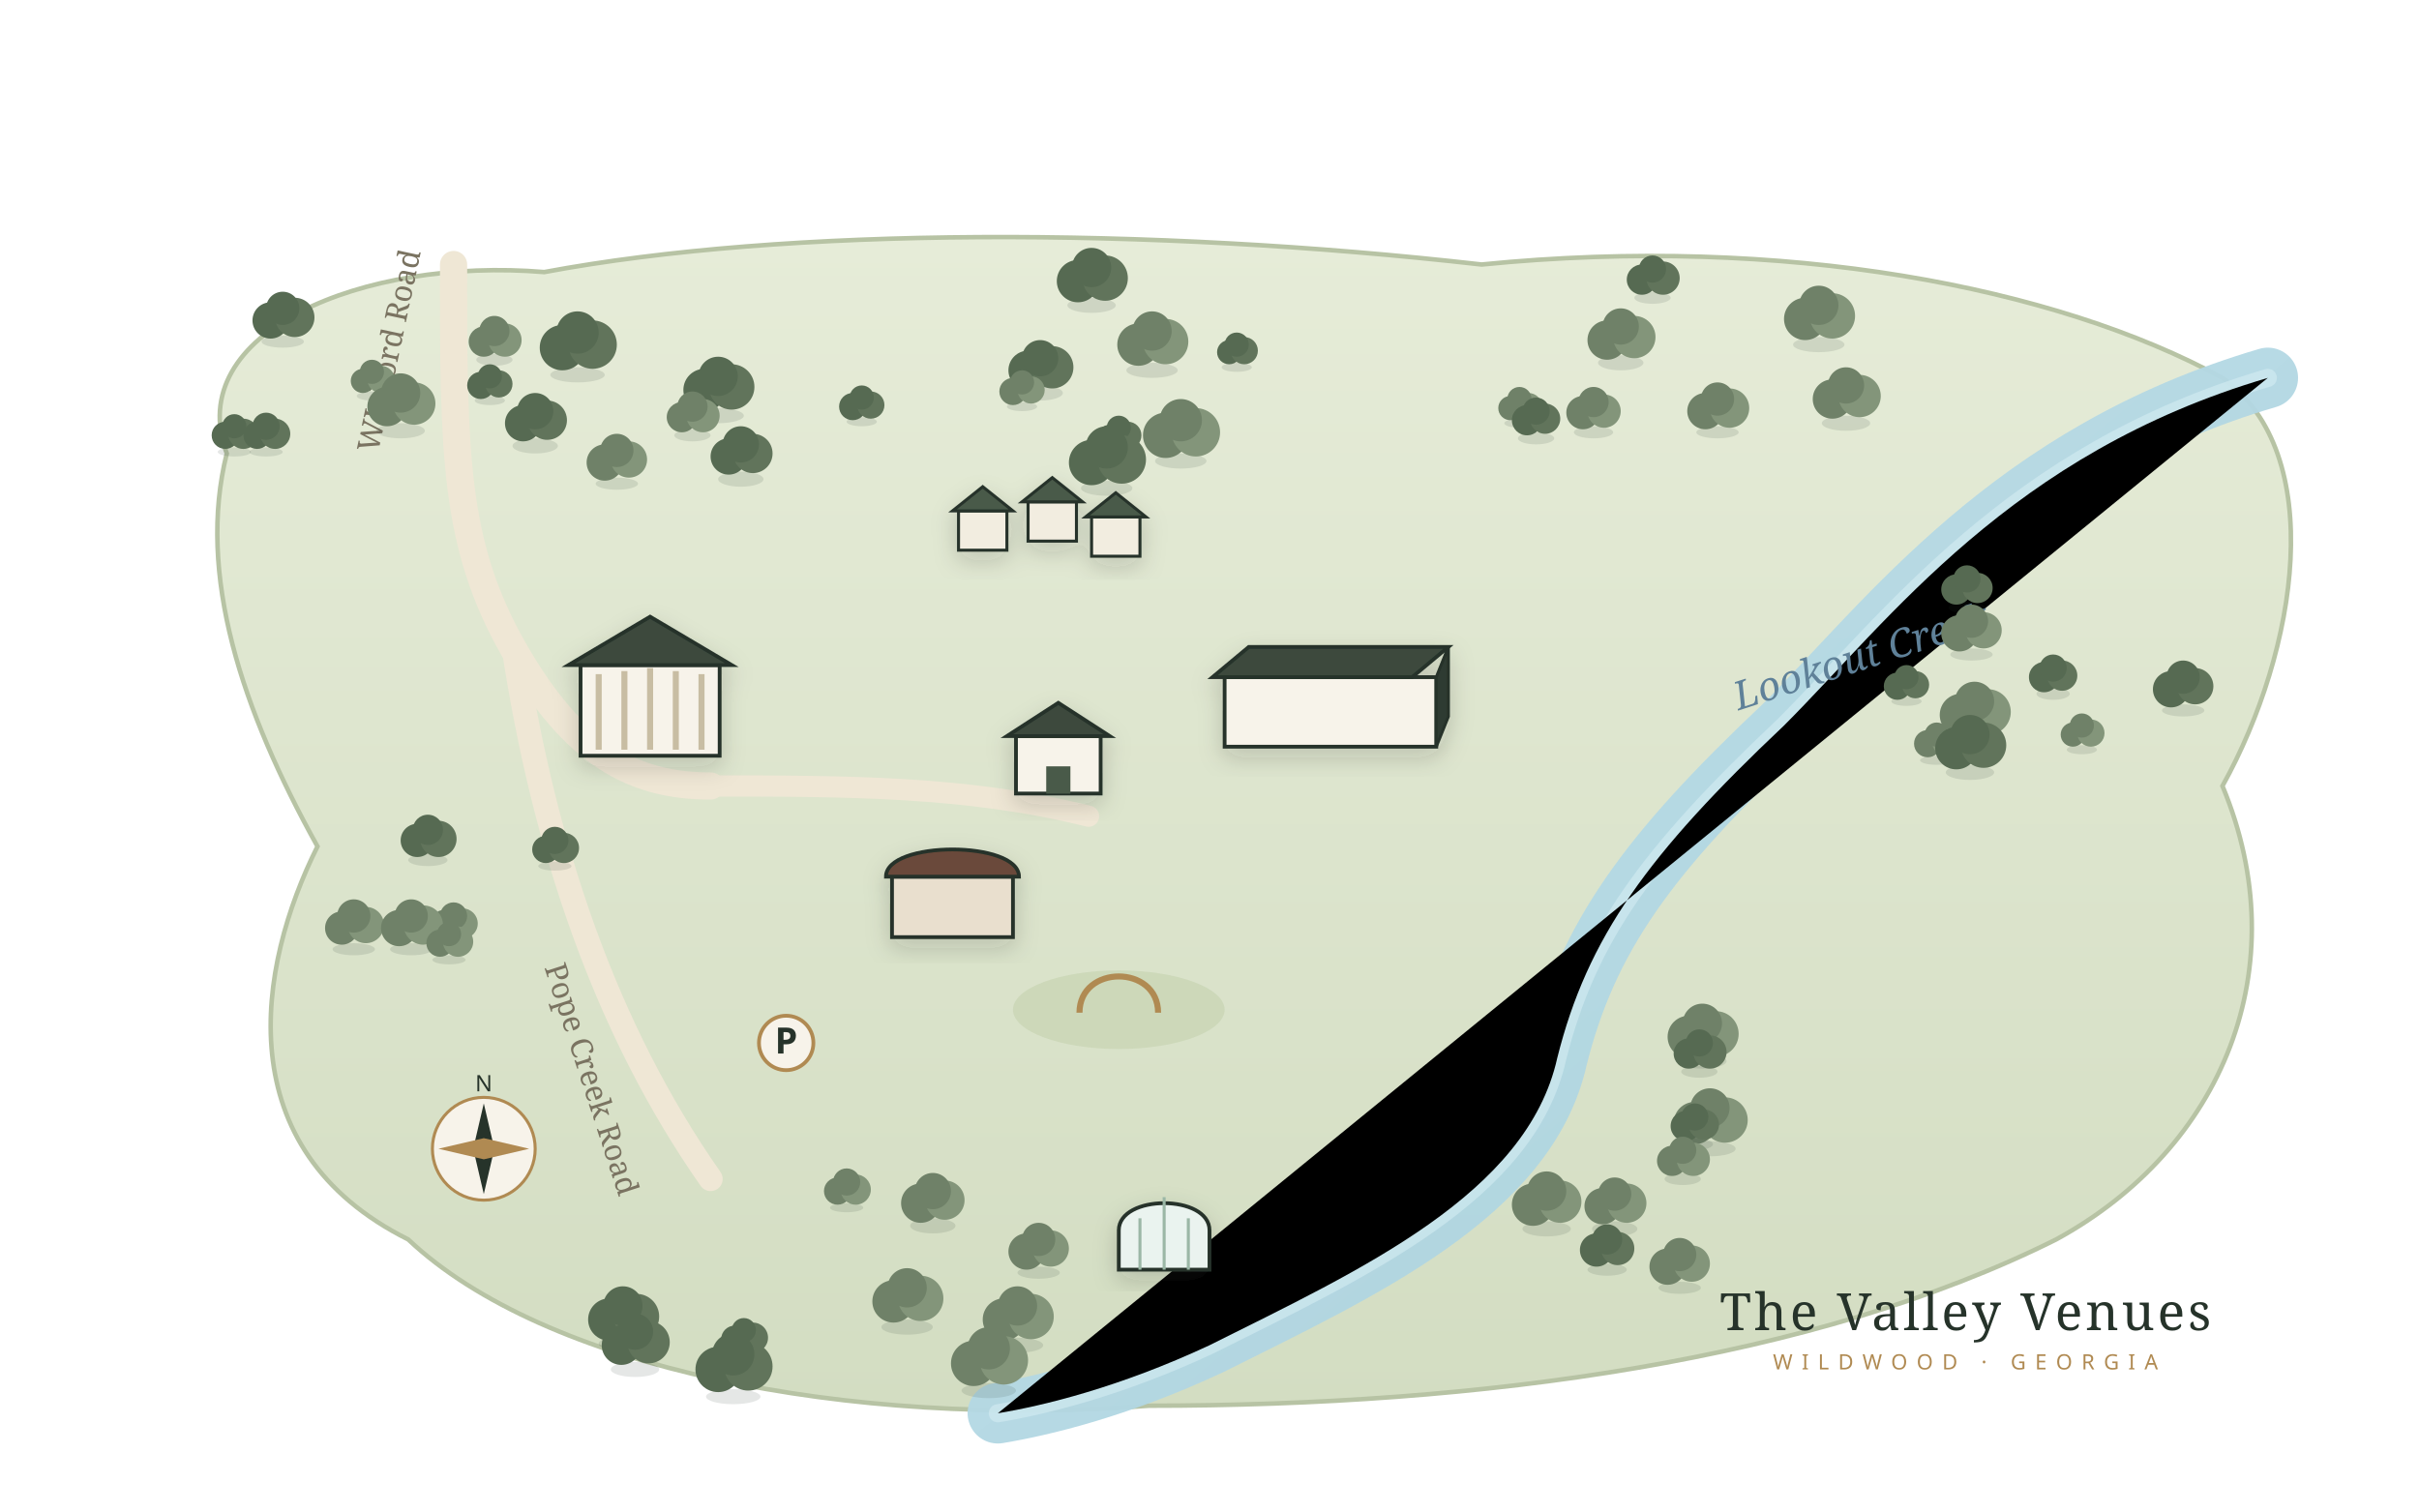
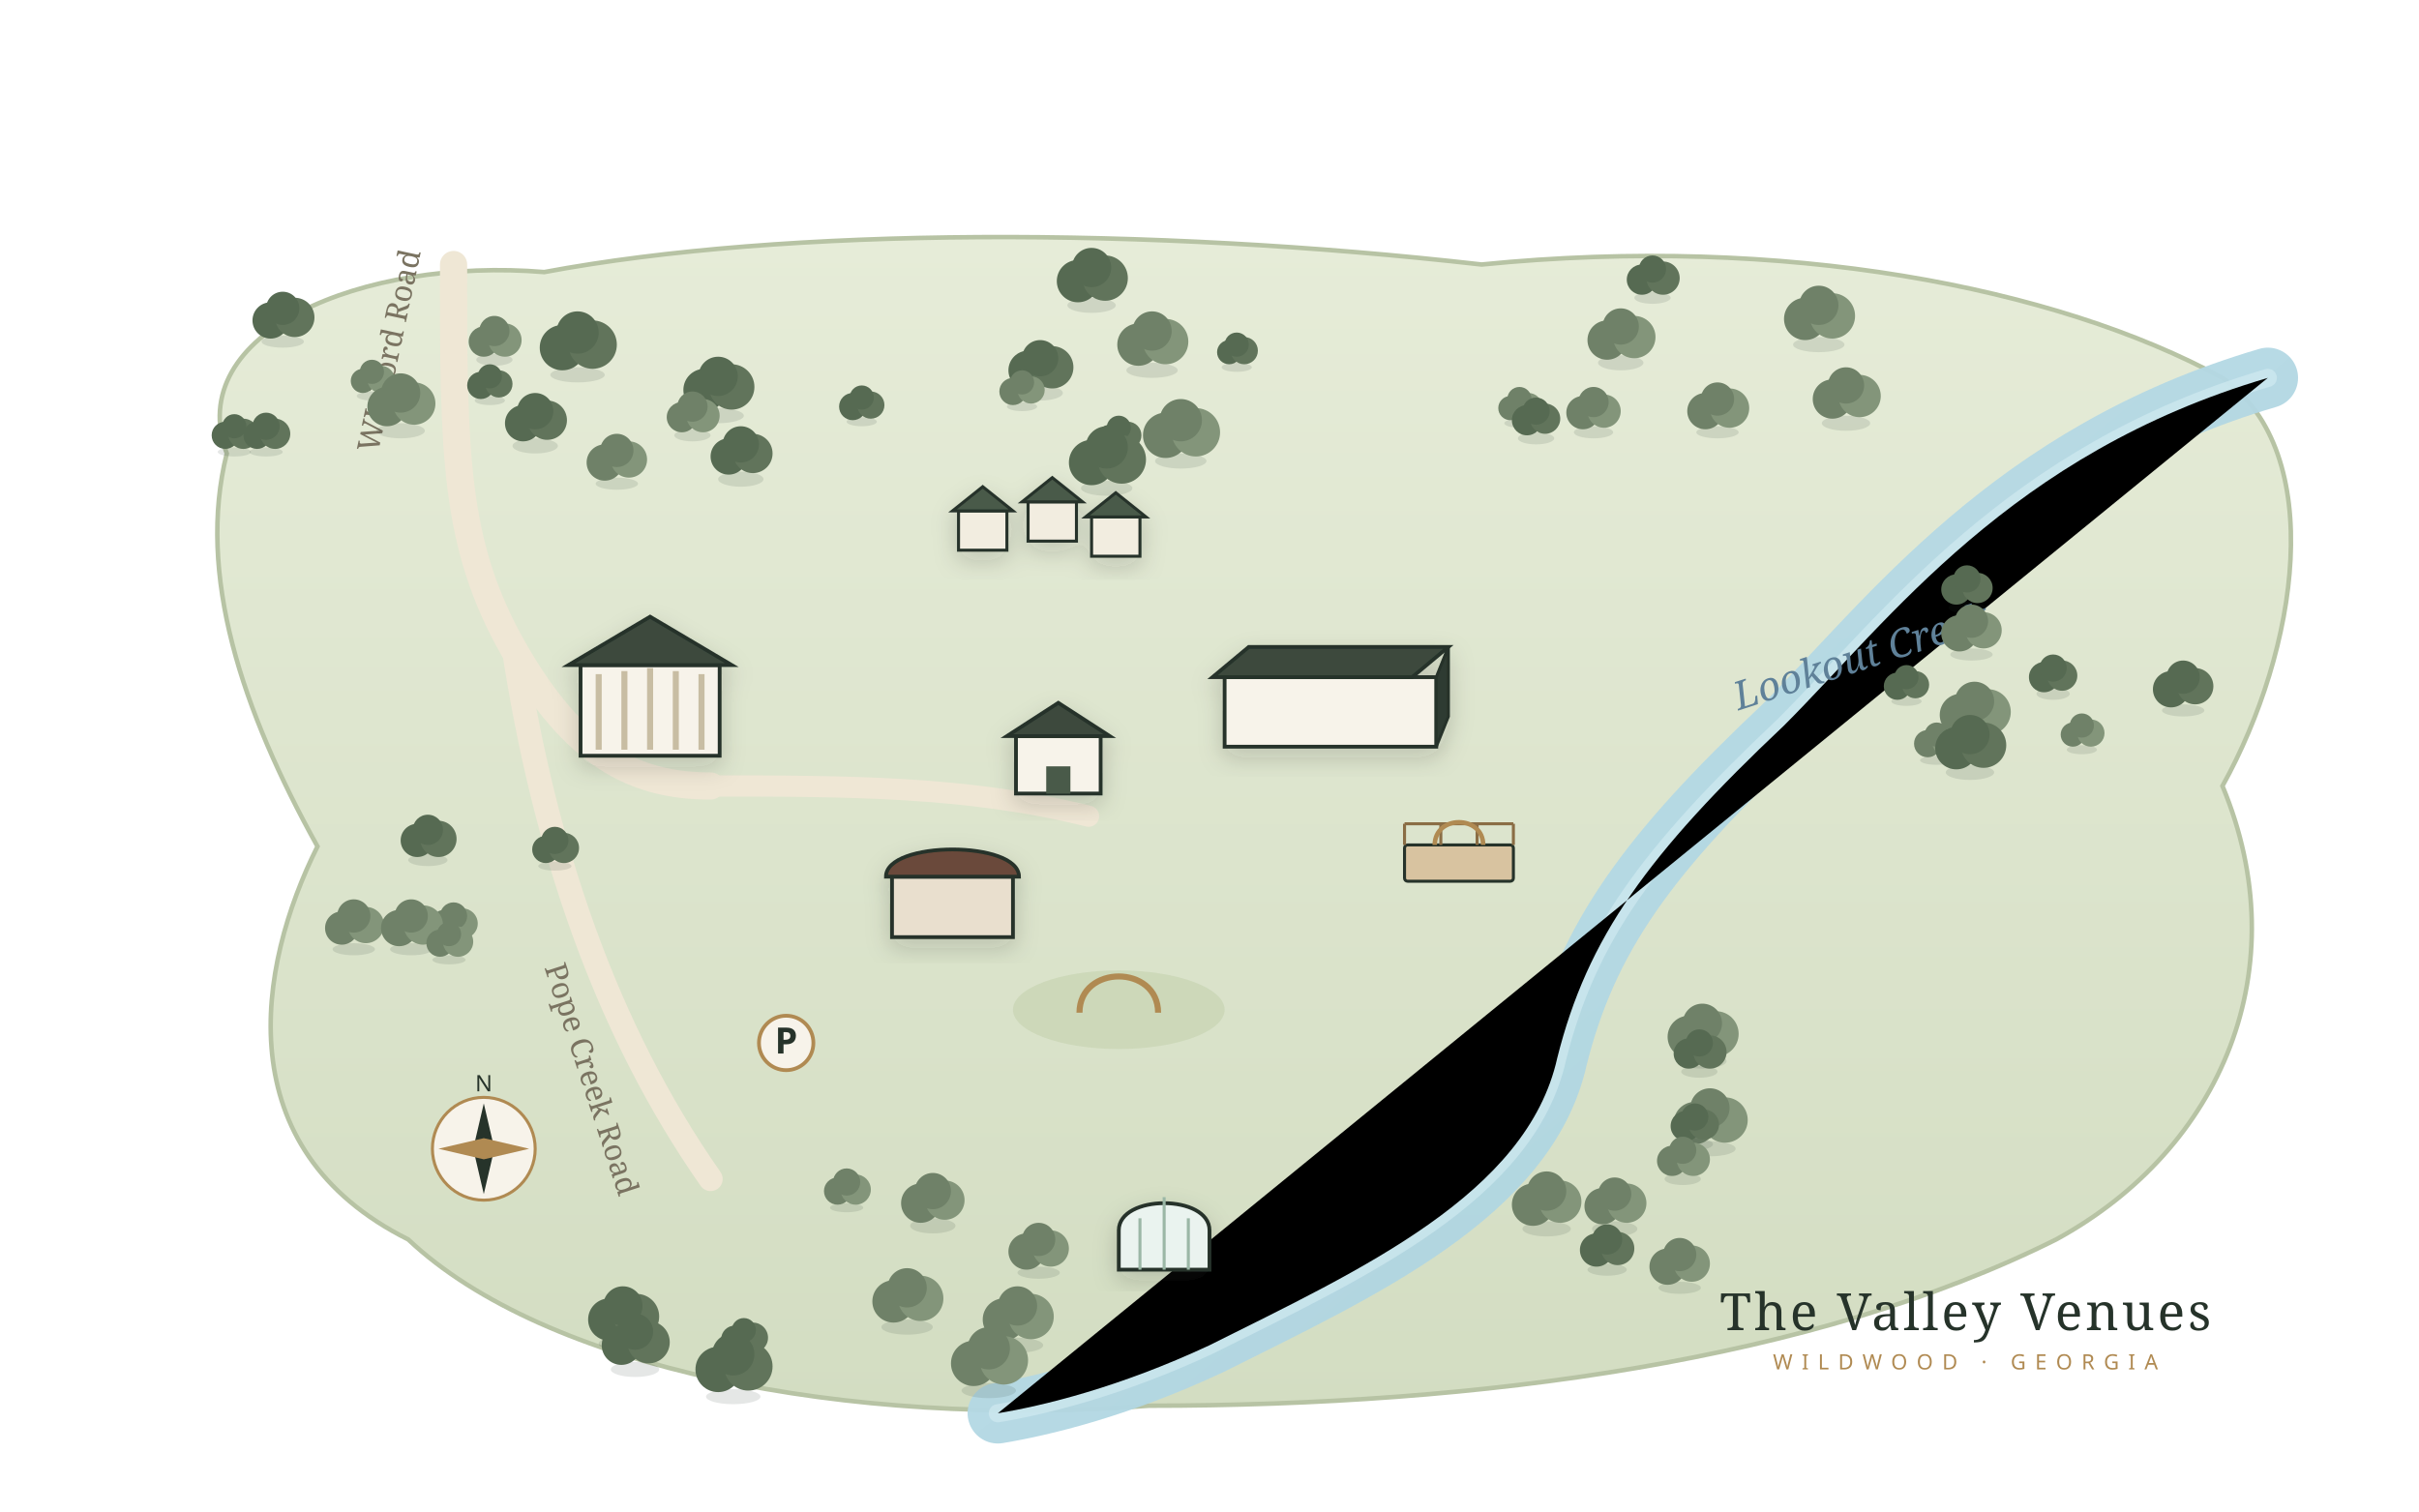
<svg xmlns="http://www.w3.org/2000/svg" viewBox="0 0 1600 1000" font-family="'Cormorant Garamond',Georgia,serif">
  <defs>
    <linearGradient id="ground" x1="0" y1="0" x2="0" y2="1">
      <stop offset="0" stop-color="#e6ecd8" />
      <stop offset="1" stop-color="#d3ddc2" />
    </linearGradient>
    <linearGradient id="water" x1="0" y1="0" x2="1" y2="1">
      <stop offset="0" stop-color="#bfe0ea" />
      <stop offset="1" stop-color="#a6cfdd" />
    </linearGradient>
    <filter id="soft" x="-30%" y="-30%" width="160%" height="160%">
      <feDropShadow dx="0" dy="6" stdDeviation="8" flood-color="#26332a" flood-opacity="0.18" />
    </filter>
  </defs>
  <path d="M150,300 C120,220 240,170 360,180 C520,150 760,150 980,175 C1180,155 1360,190 1470,250 C1540,300 1520,430 1470,520 C1520,640 1470,760 1360,820 C1200,900 980,930 760,930 C560,945 360,905 270,820 C150,760 170,640 210,560 C160,470 130,380 150,300 Z" fill="url(#ground)" stroke="#b7c3a4" stroke-width="3" />
  <path class="creek" pathLength="1" d="M1500,250 C1330,300 1250,410 1180,480 C1090,565 1050,620 1030,700 C1010,790 900,840 800,890 C740,918 690,930 660,935" fill="none" stroke="url(#water)" stroke-width="40" stroke-linecap="round" opacity=".95" />
  <path d="M1500,250 C1330,300 1250,410 1180,480 C1090,565 1050,620 1030,700 C1010,790 900,840 800,890 C740,918 690,930 660,935" fill="none" stroke="#d7eef4" stroke-width="12" stroke-linecap="round" opacity=".55" />
  <path class="creek-flow" d="M1500,250 C1330,300 1250,410 1180,480 C1090,565 1050,620 1030,700 C1010,790 900,840 800,890 C740,918 690,930 660,935" />
  <text class="ink" x="1150" y="470" fill="#5f8199" font-style="italic" font-size="26" transform="rotate(-18 1150 470)">Lookout Creek</text>
  <g stroke-linecap="round" fill="none">
    <path class="road" pathLength="1" d="M300,175 C300,300 300,360 340,430 C380,500 420,520 470,520" stroke="#efe7d5" stroke-width="18" />
    <path class="road" pathLength="1" d="M340,430 C360,560 400,680 470,780" stroke="#efe7d5" stroke-width="16" />
    <path class="road" pathLength="1" d="M470,520 C560,520 640,520 720,540" stroke="#efe7d5" stroke-width="14" />
  </g>
  <text class="ink" x="250" y="300" fill="#7a7361" font-size="20" transform="rotate(-78 250 300)">WL Ford Road</text>
  <text class="ink" x="360" y="640" fill="#7a7361" font-size="20" transform="rotate(72 360 640)">Pope Creek Road</text>
  <g transform="translate(1093,185)">
    <g class="tree" style="--d:300ms">
      <ellipse cx="0" cy="12" rx="12" ry="4" fill="rgba(40,55,42,.12)" />
      <circle cx="-7" cy="0" r="10" fill="#566a52" />
      <circle cx="7" cy="-1" r="11" fill="#61745b" />
      <circle cx="0" cy="-7" r="9" fill="#566a52" />
    </g>
  </g>
  <g transform="translate(722,186)">
    <g class="tree" style="--d:316ms">
      <ellipse cx="0" cy="16" rx="16" ry="5" fill="rgba(40,55,42,.12)" />
      <circle cx="-9" cy="0" r="14" fill="#566a52" />
      <circle cx="9" cy="-2" r="15" fill="#61745b" />
      <circle cx="0" cy="-9" r="13" fill="#566a52" />
    </g>
  </g>
  <g transform="translate(1203,211)">
    <g class="tree" style="--d:332ms">
      <ellipse cx="0" cy="17" rx="17" ry="5" fill="rgba(40,55,42,.12)" />
      <circle cx="-9" cy="0" r="14" fill="#6f8168" />
      <circle cx="9" cy="-2" r="15" fill="#83957a" />
      <circle cx="0" cy="-9" r="13" fill="#6f8168" />
    </g>
  </g>
  <g transform="translate(187,212)">
    <g class="tree" style="--d:348ms">
      <ellipse cx="0" cy="14" rx="14" ry="4" fill="rgba(40,55,42,.12)" />
      <circle cx="-8" cy="0" r="12" fill="#566a52" />
      <circle cx="8" cy="-2" r="13" fill="#61745b" />
      <circle cx="0" cy="-8" r="11" fill="#566a52" />
    </g>
  </g>
  <g transform="translate(1072,225)">
    <g class="tree" style="--d:364ms">
      <ellipse cx="0" cy="15" rx="15" ry="5" fill="rgba(40,55,42,.12)" />
      <circle cx="-9" cy="0" r="13" fill="#6f8168" />
      <circle cx="9" cy="-2" r="14" fill="#83957a" />
      <circle cx="0" cy="-9" r="12" fill="#6f8168" />
    </g>
  </g>
  <g transform="translate(327,226)">
    <g class="tree" style="--d:380ms">
      <ellipse cx="0" cy="12" rx="12" ry="4" fill="rgba(40,55,42,.12)" />
      <circle cx="-7" cy="0" r="10" fill="#6f8168" />
      <circle cx="7" cy="-1" r="11" fill="#83957a" />
      <circle cx="0" cy="-7" r="10" fill="#6f8168" />
    </g>
  </g>
  <g transform="translate(762,228)">
    <g class="tree" style="--d:396ms">
      <ellipse cx="0" cy="17" rx="17" ry="5" fill="rgba(40,55,42,.12)" />
      <circle cx="-9" cy="0" r="14" fill="#6f8168" />
      <circle cx="9" cy="-2" r="15" fill="#83957a" />
      <circle cx="0" cy="-9" r="13" fill="#6f8168" />
    </g>
  </g>
  <g transform="translate(382,230)">
    <g class="tree" style="--d:412ms">
      <ellipse cx="0" cy="18" rx="18" ry="5" fill="rgba(40,55,42,.12)" />
      <circle cx="-10" cy="0" r="15" fill="#566a52" />
      <circle cx="10" cy="-2" r="16" fill="#61745b" />
      <circle cx="0" cy="-10" r="14" fill="#566a52" />
    </g>
  </g>
  <g transform="translate(818,233)">
    <g class="tree" style="--d:428ms">
      <ellipse cx="0" cy="10" rx="10" ry="3" fill="rgba(40,55,42,.12)" />
      <circle cx="-5" cy="0" r="8" fill="#566a52" />
      <circle cx="5" cy="-1" r="9" fill="#61745b" />
      <circle cx="0" cy="-5" r="8" fill="#566a52" />
    </g>
  </g>
  <g transform="translate(688,245)">
    <g class="tree" style="--d:444ms">
      <ellipse cx="0" cy="15" rx="15" ry="5" fill="rgba(40,55,42,.12)" />
      <circle cx="-8" cy="0" r="13" fill="#566a52" />
      <circle cx="8" cy="-2" r="14" fill="#61745b" />
      <circle cx="0" cy="-8" r="12" fill="#566a52" />
    </g>
  </g>
  <g transform="translate(246,252)">
    <g class="tree" style="--d:460ms">
      <ellipse cx="0" cy="10" rx="10" ry="3" fill="rgba(40,55,42,.12)" />
      <circle cx="-6" cy="0" r="8" fill="#6f8168" />
      <circle cx="6" cy="-1" r="9" fill="#83957a" />
      <circle cx="0" cy="-6" r="8" fill="#6f8168" />
    </g>
  </g>
  <g transform="translate(324,255)">
    <g class="tree" style="--d:476ms">
      <ellipse cx="0" cy="10" rx="10" ry="3" fill="rgba(40,55,42,.12)" />
      <circle cx="-6" cy="0" r="9" fill="#566a52" />
      <circle cx="6" cy="-1" r="9" fill="#61745b" />
      <circle cx="0" cy="-6" r="8" fill="#566a52" />
    </g>
  </g>
  <g transform="translate(475,258)">
    <g class="tree" style="--d:492ms">
      <ellipse cx="0" cy="17" rx="17" ry="5" fill="rgba(40,55,42,.12)" />
      <circle cx="-9" cy="0" r="14" fill="#566a52" />
      <circle cx="9" cy="-2" r="15" fill="#61745b" />
      <circle cx="0" cy="-9" r="13" fill="#566a52" />
    </g>
  </g>
  <g transform="translate(676,259)">
    <g class="tree" style="--d:508ms">
      <ellipse cx="0" cy="10" rx="10" ry="3" fill="rgba(40,55,42,.12)" />
      <circle cx="-6" cy="0" r="9" fill="#6f8168" />
      <circle cx="6" cy="-1" r="9" fill="#83957a" />
      <circle cx="0" cy="-6" r="8" fill="#6f8168" />
    </g>
  </g>
  <g transform="translate(1221,264)">
    <g class="tree" style="--d:524ms">
      <ellipse cx="0" cy="16" rx="16" ry="5" fill="rgba(40,55,42,.12)" />
      <circle cx="-9" cy="0" r="13" fill="#6f8168" />
      <circle cx="9" cy="-2" r="14" fill="#83957a" />
      <circle cx="0" cy="-9" r="12" fill="#6f8168" />
    </g>
  </g>
  <g transform="translate(265,269)">
    <g class="tree" style="--d:540ms">
      <ellipse cx="0" cy="16" rx="16" ry="5" fill="rgba(40,55,42,.12)" />
      <circle cx="-9" cy="0" r="13" fill="#6f8168" />
      <circle cx="9" cy="-2" r="14" fill="#83957a" />
      <circle cx="0" cy="-9" r="13" fill="#6f8168" />
    </g>
  </g>
  <g transform="translate(570,269)">
    <g class="tree" style="--d:556ms">
      <ellipse cx="0" cy="10" rx="10" ry="3" fill="rgba(40,55,42,.12)" />
      <circle cx="-6" cy="0" r="9" fill="#566a52" />
      <circle cx="6" cy="-1" r="9" fill="#61745b" />
      <circle cx="0" cy="-6" r="8" fill="#566a52" />
    </g>
  </g>
  <g transform="translate(1005,270)">
    <g class="tree" style="--d:572ms">
      <ellipse cx="0" cy="10" rx="10" ry="3" fill="rgba(40,55,42,.12)" />
      <circle cx="-6" cy="0" r="8" fill="#6f8168" />
      <circle cx="6" cy="-1" r="9" fill="#83957a" />
      <circle cx="0" cy="-6" r="8" fill="#6f8168" />
    </g>
  </g>
  <g transform="translate(1136,272)">
    <g class="tree" style="--d:588ms">
      <ellipse cx="0" cy="14" rx="14" ry="4" fill="rgba(40,55,42,.12)" />
      <circle cx="-8" cy="0" r="12" fill="#6f8168" />
      <circle cx="8" cy="-2" r="13" fill="#83957a" />
      <circle cx="0" cy="-8" r="11" fill="#6f8168" />
    </g>
  </g>
  <g transform="translate(1054,273)">
    <g class="tree" style="--d:604ms">
      <ellipse cx="0" cy="13" rx="13" ry="4" fill="rgba(40,55,42,.12)" />
      <circle cx="-7" cy="0" r="11" fill="#6f8168" />
      <circle cx="7" cy="-1" r="11" fill="#83957a" />
      <circle cx="0" cy="-7" r="10" fill="#6f8168" />
    </g>
  </g>
  <g transform="translate(458,276)">
    <g class="tree" style="--d:620ms">
      <ellipse cx="0" cy="12" rx="12" ry="4" fill="rgba(40,55,42,.12)" />
      <circle cx="-7" cy="0" r="10" fill="#6f8168" />
      <circle cx="7" cy="-1" r="11" fill="#83957a" />
      <circle cx="0" cy="-7" r="10" fill="#6f8168" />
    </g>
  </g>
  <g transform="translate(1016,278)">
    <g class="tree" style="--d:636ms">
      <ellipse cx="0" cy="12" rx="12" ry="4" fill="rgba(40,55,42,.12)" />
      <circle cx="-6" cy="0" r="10" fill="#566a52" />
      <circle cx="6" cy="-1" r="10" fill="#61745b" />
      <circle cx="0" cy="-6" r="9" fill="#566a52" />
    </g>
  </g>
  <g transform="translate(354,280)">
    <g class="tree" style="--d:652ms">
      <ellipse cx="0" cy="15" rx="15" ry="5" fill="rgba(40,55,42,.12)" />
      <circle cx="-8" cy="0" r="12" fill="#566a52" />
      <circle cx="8" cy="-2" r="13" fill="#61745b" />
      <circle cx="0" cy="-8" r="12" fill="#566a52" />
    </g>
  </g>
  <g transform="translate(155,288)">
    <g class="tree" style="--d:668ms">
      <ellipse cx="0" cy="11" rx="11" ry="3" fill="rgba(40,55,42,.12)" />
      <circle cx="-6" cy="0" r="9" fill="#566a52" />
      <circle cx="6" cy="-1" r="10" fill="#61745b" />
      <circle cx="0" cy="-6" r="8" fill="#566a52" />
    </g>
  </g>
  <g transform="translate(176,288)">
    <g class="tree" style="--d:684ms">
      <ellipse cx="0" cy="11" rx="11" ry="3" fill="rgba(40,55,42,.12)" />
      <circle cx="-6" cy="0" r="9" fill="#566a52" />
      <circle cx="6" cy="-1" r="10" fill="#61745b" />
      <circle cx="0" cy="-6" r="9" fill="#566a52" />
    </g>
  </g>
  <g transform="translate(781,288)">
    <g class="tree" style="--d:700ms">
      <ellipse cx="0" cy="17" rx="17" ry="5" fill="rgba(40,55,42,.12)" />
      <circle cx="-10" cy="0" r="15" fill="#6f8168" />
      <circle cx="10" cy="-2" r="16" fill="#83957a" />
      <circle cx="0" cy="-10" r="14" fill="#6f8168" />
    </g>
  </g>
  <g transform="translate(740,289)">
    <g class="tree" style="--d:716ms">
      <ellipse cx="0" cy="10" rx="10" ry="3" fill="rgba(40,55,42,.12)" />
      <circle cx="-6" cy="0" r="8" fill="#566a52" />
      <circle cx="6" cy="-1" r="9" fill="#61745b" />
      <circle cx="0" cy="-6" r="8" fill="#566a52" />
    </g>
  </g>
  <g transform="translate(490,302)">
    <g class="tree" style="--d:732ms">
      <ellipse cx="0" cy="15" rx="15" ry="5" fill="rgba(40,55,42,.12)" />
      <circle cx="-8" cy="0" r="12" fill="#566a52" />
      <circle cx="8" cy="-2" r="13" fill="#61745b" />
      <circle cx="0" cy="-8" r="12" fill="#566a52" />
    </g>
  </g>
  <g transform="translate(408,306)">
    <g class="tree" style="--d:748ms">
      <ellipse cx="0" cy="14" rx="14" ry="4" fill="rgba(40,55,42,.12)" />
      <circle cx="-8" cy="0" r="12" fill="#6f8168" />
      <circle cx="8" cy="-2" r="12" fill="#83957a" />
      <circle cx="0" cy="-8" r="11" fill="#6f8168" />
    </g>
  </g>
  <g transform="translate(732,306)">
    <g class="tree" style="--d:764ms">
      <ellipse cx="0" cy="17" rx="17" ry="5" fill="rgba(40,55,42,.12)" />
      <circle cx="-10" cy="0" r="15" fill="#566a52" />
      <circle cx="10" cy="-2" r="16" fill="#61745b" />
      <circle cx="0" cy="-10" r="14" fill="#566a52" />
    </g>
  </g>
  <g transform="translate(1301,390)">
    <g class="tree" style="--d:780ms">
      <ellipse cx="0" cy="12" rx="12" ry="4" fill="rgba(40,55,42,.12)" />
      <circle cx="-7" cy="0" r="10" fill="#566a52" />
      <circle cx="7" cy="-1" r="10" fill="#61745b" />
      <circle cx="0" cy="-7" r="9" fill="#566a52" />
    </g>
  </g>
  <g transform="translate(1304,419)">
    <g class="tree" style="--d:796ms">
      <ellipse cx="0" cy="14" rx="14" ry="4" fill="rgba(40,55,42,.12)" />
      <circle cx="-8" cy="0" r="12" fill="#6f8168" />
      <circle cx="8" cy="-2" r="12" fill="#83957a" />
      <circle cx="0" cy="-8" r="11" fill="#6f8168" />
    </g>
  </g>
  <g transform="translate(1358,448)">
    <g class="tree" style="--d:812ms">
      <ellipse cx="0" cy="11" rx="11" ry="4" fill="rgba(40,55,42,.12)" />
      <circle cx="-6" cy="0" r="10" fill="#566a52" />
      <circle cx="6" cy="-1" r="10" fill="#61745b" />
      <circle cx="0" cy="-6" r="9" fill="#566a52" />
    </g>
  </g>
  <g transform="translate(1261,454)">
    <g class="tree" style="--d:828ms">
      <ellipse cx="0" cy="10" rx="10" ry="3" fill="rgba(40,55,42,.12)" />
      <circle cx="-6" cy="0" r="9" fill="#566a52" />
      <circle cx="6" cy="-1" r="9" fill="#61745b" />
      <circle cx="0" cy="-6" r="8" fill="#566a52" />
    </g>
  </g>
  <g transform="translate(1444,456)">
    <g class="tree" style="--d:844ms">
      <ellipse cx="0" cy="14" rx="14" ry="4" fill="rgba(40,55,42,.12)" />
      <circle cx="-8" cy="0" r="12" fill="#566a52" />
      <circle cx="8" cy="-2" r="12" fill="#61745b" />
      <circle cx="0" cy="-8" r="11" fill="#566a52" />
    </g>
  </g>
  <g transform="translate(1314,469)">
    <g class="tree" style="--d:860ms">
      <ellipse cx="0" cy="10" rx="10" ry="3" fill="rgba(40,55,42,.12)" />
      <circle cx="-5" cy="0" r="8" fill="#566a52" />
      <circle cx="5" cy="-1" r="9" fill="#61745b" />
      <circle cx="0" cy="-5" r="8" fill="#566a52" />
    </g>
  </g>
  <g transform="translate(1306,473)">
    <g class="tree" style="--d:876ms">
      <ellipse cx="0" cy="17" rx="17" ry="5" fill="rgba(40,55,42,.12)" />
      <circle cx="-9" cy="0" r="14" fill="#6f8168" />
      <circle cx="9" cy="-2" r="15" fill="#83957a" />
      <circle cx="0" cy="-9" r="13" fill="#6f8168" />
    </g>
  </g>
  <g transform="translate(1377,486)">
    <g class="tree" style="--d:892ms">
      <ellipse cx="0" cy="10" rx="10" ry="3" fill="rgba(40,55,42,.12)" />
      <circle cx="-6" cy="0" r="8" fill="#6f8168" />
      <circle cx="6" cy="-1" r="9" fill="#83957a" />
      <circle cx="0" cy="-6" r="8" fill="#6f8168" />
    </g>
  </g>
  <g transform="translate(1281,492)">
    <g class="tree" style="--d:908ms">
      <ellipse cx="0" cy="11" rx="11" ry="3" fill="rgba(40,55,42,.12)" />
      <circle cx="-6" cy="0" r="9" fill="#6f8168" />
      <circle cx="6" cy="-1" r="9" fill="#83957a" />
      <circle cx="0" cy="-6" r="8" fill="#6f8168" />
    </g>
  </g>
  <g transform="translate(1303,495)">
    <g class="tree" style="--d:924ms">
      <ellipse cx="0" cy="16" rx="16" ry="5" fill="rgba(40,55,42,.12)" />
      <circle cx="-9" cy="0" r="14" fill="#566a52" />
      <circle cx="9" cy="-2" r="15" fill="#61745b" />
      <circle cx="0" cy="-9" r="13" fill="#566a52" />
    </g>
  </g>
  <g transform="translate(283,556)">
    <g class="tree" style="--d:940ms">
      <ellipse cx="0" cy="13" rx="13" ry="4" fill="rgba(40,55,42,.12)" />
      <circle cx="-7" cy="0" r="11" fill="#566a52" />
      <circle cx="7" cy="-1" r="12" fill="#61745b" />
      <circle cx="0" cy="-7" r="10" fill="#566a52" />
    </g>
  </g>
  <g transform="translate(367,562)">
    <g class="tree" style="--d:956ms">
      <ellipse cx="0" cy="11" rx="11" ry="3" fill="rgba(40,55,42,.12)" />
      <circle cx="-6" cy="0" r="9" fill="#566a52" />
      <circle cx="6" cy="-1" r="10" fill="#61745b" />
      <circle cx="0" cy="-6" r="9" fill="#566a52" />
    </g>
  </g>
  <g transform="translate(300,612)">
    <g class="tree" style="--d:972ms">
      <ellipse cx="0" cy="12" rx="12" ry="4" fill="rgba(40,55,42,.12)" />
      <circle cx="-6" cy="0" r="10" fill="#6f8168" />
      <circle cx="6" cy="-1" r="10" fill="#83957a" />
      <circle cx="0" cy="-6" r="9" fill="#6f8168" />
    </g>
  </g>
  <g transform="translate(234,614)">
    <g class="tree" style="--d:988ms">
      <ellipse cx="0" cy="14" rx="14" ry="4" fill="rgba(40,55,42,.12)" />
      <circle cx="-8" cy="0" r="11" fill="#6f8168" />
      <circle cx="8" cy="-2" r="12" fill="#83957a" />
      <circle cx="0" cy="-8" r="11" fill="#6f8168" />
    </g>
  </g>
  <g transform="translate(272,614)">
    <g class="tree" style="--d:1004ms">
      <ellipse cx="0" cy="14" rx="14" ry="4" fill="rgba(40,55,42,.12)" />
      <circle cx="-8" cy="0" r="12" fill="#6f8168" />
      <circle cx="8" cy="-2" r="13" fill="#83957a" />
      <circle cx="0" cy="-8" r="11" fill="#6f8168" />
    </g>
  </g>
  <g transform="translate(297,624)">
    <g class="tree" style="--d:1020ms">
      <ellipse cx="0" cy="11" rx="11" ry="3" fill="rgba(40,55,42,.12)" />
      <circle cx="-6" cy="0" r="9" fill="#6f8168" />
      <circle cx="6" cy="-1" r="10" fill="#83957a" />
      <circle cx="0" cy="-6" r="8" fill="#6f8168" />
    </g>
  </g>
  <g transform="translate(1126,686)">
    <g class="tree" style="--d:1036ms">
      <ellipse cx="0" cy="16" rx="16" ry="5" fill="rgba(40,55,42,.12)" />
      <circle cx="-9" cy="0" r="14" fill="#6f8168" />
      <circle cx="9" cy="-2" r="15" fill="#83957a" />
      <circle cx="0" cy="-9" r="13" fill="#6f8168" />
    </g>
  </g>
  <g transform="translate(1124,697)">
    <g class="tree" style="--d:1052ms">
      <ellipse cx="0" cy="12" rx="12" ry="4" fill="rgba(40,55,42,.12)" />
      <circle cx="-7" cy="0" r="10" fill="#566a52" />
      <circle cx="7" cy="-1" r="11" fill="#61745b" />
      <circle cx="0" cy="-7" r="9" fill="#566a52" />
    </g>
  </g>
  <g transform="translate(1131,743)">
    <g class="tree" style="--d:1068ms">
      <ellipse cx="0" cy="17" rx="17" ry="5" fill="rgba(40,55,42,.12)" />
      <circle cx="-10" cy="0" r="14" fill="#6f8168" />
      <circle cx="10" cy="-2" r="15" fill="#83957a" />
      <circle cx="0" cy="-10" r="13" fill="#6f8168" />
    </g>
  </g>
  <g transform="translate(1121,745)">
    <g class="tree" style="--d:1084ms">
      <ellipse cx="0" cy="12" rx="12" ry="4" fill="rgba(40,55,42,.12)" />
      <circle cx="-6" cy="0" r="10" fill="#566a52" />
      <circle cx="6" cy="-1" r="10" fill="#61745b" />
      <circle cx="0" cy="-6" r="9" fill="#566a52" />
    </g>
  </g>
  <g transform="translate(1113,768)">
    <g class="tree" style="--d:1100ms">
      <ellipse cx="0" cy="12" rx="12" ry="4" fill="rgba(40,55,42,.12)" />
      <circle cx="-7" cy="0" r="10" fill="#6f8168" />
      <circle cx="7" cy="-1" r="11" fill="#83957a" />
      <circle cx="0" cy="-7" r="9" fill="#6f8168" />
    </g>
  </g>
  <g transform="translate(560,788)">
    <g class="tree" style="--d:1116ms">
      <ellipse cx="0" cy="11" rx="11" ry="3" fill="rgba(40,55,42,.12)" />
      <circle cx="-6" cy="0" r="9" fill="#6f8168" />
      <circle cx="6" cy="-1" r="10" fill="#83957a" />
      <circle cx="0" cy="-6" r="9" fill="#6f8168" />
    </g>
  </g>
  <g transform="translate(617,796)">
    <g class="tree" style="--d:1132ms">
      <ellipse cx="0" cy="15" rx="15" ry="5" fill="rgba(40,55,42,.12)" />
      <circle cx="-8" cy="0" r="13" fill="#6f8168" />
      <circle cx="8" cy="-2" r="13" fill="#83957a" />
      <circle cx="0" cy="-8" r="12" fill="#6f8168" />
    </g>
  </g>
  <g transform="translate(1023,797)">
    <g class="tree" style="--d:1148ms">
      <ellipse cx="0" cy="16" rx="16" ry="5" fill="rgba(40,55,42,.12)" />
      <circle cx="-9" cy="0" r="14" fill="#6f8168" />
      <circle cx="9" cy="-2" r="14" fill="#83957a" />
      <circle cx="0" cy="-9" r="13" fill="#6f8168" />
    </g>
  </g>
  <g transform="translate(1068,798)">
    <g class="tree" style="--d:1164ms">
      <ellipse cx="0" cy="15" rx="15" ry="5" fill="rgba(40,55,42,.12)" />
      <circle cx="-8" cy="0" r="12" fill="#6f8168" />
      <circle cx="8" cy="-2" r="13" fill="#83957a" />
      <circle cx="0" cy="-8" r="11" fill="#6f8168" />
    </g>
  </g>
  <g transform="translate(1063,827)">
    <g class="tree" style="--d:1180ms">
      <ellipse cx="0" cy="13" rx="13" ry="4" fill="rgba(40,55,42,.12)" />
      <circle cx="-7" cy="0" r="11" fill="#566a52" />
      <circle cx="7" cy="-1" r="11" fill="#61745b" />
      <circle cx="0" cy="-7" r="10" fill="#566a52" />
    </g>
  </g>
  <g transform="translate(687,828)">
    <g class="tree" style="--d:1196ms">
      <ellipse cx="0" cy="14" rx="14" ry="4" fill="rgba(40,55,42,.12)" />
      <circle cx="-8" cy="0" r="12" fill="#6f8168" />
      <circle cx="8" cy="-2" r="12" fill="#83957a" />
      <circle cx="0" cy="-8" r="11" fill="#6f8168" />
    </g>
  </g>
  <g transform="translate(1111,838)">
    <g class="tree" style="--d:1212ms">
      <ellipse cx="0" cy="14" rx="14" ry="4" fill="rgba(40,55,42,.12)" />
      <circle cx="-8" cy="0" r="12" fill="#6f8168" />
      <circle cx="8" cy="-2" r="12" fill="#83957a" />
      <circle cx="0" cy="-8" r="11" fill="#6f8168" />
    </g>
  </g>
  <g transform="translate(600,861)">
    <g class="tree" style="--d:1228ms">
      <ellipse cx="0" cy="17" rx="17" ry="5" fill="rgba(40,55,42,.12)" />
      <circle cx="-9" cy="0" r="14" fill="#6f8168" />
      <circle cx="9" cy="-2" r="15" fill="#83957a" />
      <circle cx="0" cy="-9" r="13" fill="#6f8168" />
    </g>
  </g>
  <g transform="translate(412,873)">
    <g class="tree" style="--d:1244ms">
      <ellipse cx="0" cy="16" rx="16" ry="5" fill="rgba(40,55,42,.12)" />
      <circle cx="-9" cy="0" r="14" fill="#566a52" />
      <circle cx="9" cy="-2" r="15" fill="#61745b" />
      <circle cx="0" cy="-9" r="13" fill="#566a52" />
    </g>
  </g>
  <g transform="translate(673,873)">
    <g class="tree" style="--d:1260ms">
      <ellipse cx="0" cy="17" rx="17" ry="5" fill="rgba(40,55,42,.12)" />
      <circle cx="-9" cy="0" r="14" fill="#6f8168" />
      <circle cx="9" cy="-2" r="15" fill="#83957a" />
      <circle cx="0" cy="-9" r="13" fill="#6f8168" />
    </g>
  </g>
  <g transform="translate(492,886)">
    <g class="tree" style="--d:1276ms">
      <ellipse cx="0" cy="11" rx="11" ry="3" fill="rgba(40,55,42,.12)" />
      <circle cx="-6" cy="0" r="9" fill="#566a52" />
      <circle cx="6" cy="-1" r="10" fill="#61745b" />
      <circle cx="0" cy="-6" r="8" fill="#566a52" />
    </g>
  </g>
  <g transform="translate(420,890)">
    <g class="tree" style="--d:1292ms">
      <ellipse cx="0" cy="16" rx="16" ry="5" fill="rgba(40,55,42,.12)" />
      <circle cx="-9" cy="0" r="13" fill="#566a52" />
      <circle cx="9" cy="-2" r="14" fill="#61745b" />
      <circle cx="0" cy="-9" r="12" fill="#566a52" />
    </g>
  </g>
  <g transform="translate(654,902)">
    <g class="tree" style="--d:1308ms">
      <ellipse cx="0" cy="18" rx="18" ry="5" fill="rgba(40,55,42,.12)" />
      <circle cx="-10" cy="0" r="15" fill="#6f8168" />
      <circle cx="10" cy="-2" r="16" fill="#83957a" />
      <circle cx="0" cy="-10" r="14" fill="#6f8168" />
    </g>
  </g>
  <g transform="translate(485,906)">
    <g class="tree" style="--d:1324ms">
      <ellipse cx="0" cy="18" rx="18" ry="5" fill="rgba(40,55,42,.12)" />
      <circle cx="-10" cy="0" r="15" fill="#566a52" />
      <circle cx="10" cy="-2" r="16" fill="#61745b" />
      <circle cx="0" cy="-10" r="14" fill="#566a52" />
    </g>
  </g>
  <g transform="translate(430,470)">
    <g class="bld" id="bld-magnolia" filter="url(#soft)">
      <rect x="-46" y="-30" width="92" height="60" fill="#f7f3ea" stroke="#26332a" stroke-width="2.5" />
      <path d="M-54,-30 L0,-62 L54,-30 Z" fill="#3c4a3e" stroke="#26332a" stroke-width="2.5" />
      <g stroke="#c8bda3" stroke-width="4">
        <line x1="-34" y1="-24" x2="-34" y2="26" />
        <line x1="-17" y1="-26" x2="-17" y2="26" />
        <line x1="0" y1="-28" x2="0" y2="26" />
        <line x1="17" y1="-26" x2="17" y2="26" />
        <line x1="34" y1="-24" x2="34" y2="26" />
      </g>
    </g>
  </g>
  <g transform="translate(690,350)">
    <g class="bld" id="bld-overlook" filter="url(#soft)">
      <g transform="translate(-40,0)">
        <rect x="-16" y="-12" width="32" height="26" fill="#f2ede0" stroke="#26332a" stroke-width="2" />
        <path d="M-20,-12 L0,-28 L20,-12 Z" fill="#4a5a48" stroke="#26332a" stroke-width="2" />
      </g>
      <g transform="translate(6,-6)">
        <rect x="-16" y="-12" width="32" height="26" fill="#f2ede0" stroke="#26332a" stroke-width="2" />
        <path d="M-20,-12 L0,-28 L20,-12 Z" fill="#4a5a48" stroke="#26332a" stroke-width="2" />
      </g>
      <g transform="translate(48,4)">
        <rect x="-16" y="-12" width="32" height="26" fill="#f2ede0" stroke="#26332a" stroke-width="2" />
        <path d="M-20,-12 L0,-28 L20,-12 Z" fill="#4a5a48" stroke="#26332a" stroke-width="2" />
      </g>
    </g>
  </g>
  <g transform="translate(700,505)">
    <g class="bld" id="bld-lodge" filter="url(#soft)">
      <rect x="-28" y="-18" width="56" height="38" fill="#f7f3ea" stroke="#26332a" stroke-width="2.5" />
      <path d="M-34,-18 L0,-40 L34,-18 Z" fill="#3c4a3e" stroke="#26332a" stroke-width="2.5" />
      <rect x="-8" y="2" width="16" height="18" fill="#4a5a48" />
    </g>
  </g>
  <g transform="translate(880,470)">
    <g class="bld" id="bld-davis" filter="url(#soft)">
      <rect x="-70" y="-22" width="140" height="46" fill="#f7f3ea" stroke="#26332a" stroke-width="2.5" />
      <path d="M-78,-22 L-54,-42 L78,-42 L54,-22 Z" fill="#3c4a3e" stroke="#26332a" stroke-width="2.5" />
      <path d="M78,-42 L78,4 L70,24 L70,-22 Z" fill="#2f3b31" stroke="#26332a" stroke-width="2" />
    </g>
  </g>
  <g transform="translate(630,600)">
    <g class="bld" id="bld-ivy" filter="url(#soft)">
      <rect x="-40" y="-20" width="80" height="40" fill="#e9dfce" stroke="#26332a" stroke-width="2.5" />
      <path d="M-44,-20 C-44,-44 44,-44 44,-20 Z" fill="#6b4a3a" stroke="#26332a" stroke-width="2.5" />
    </g>
  </g>
  <g transform="translate(770,820)">
    <g class="bld" id="bld-greenhouse" filter="url(#soft)">
      <path d="M-30,20 L-30,-6 C-30,-30 30,-30 30,-6 L30,20 Z" fill="#eaf3ef" stroke="#26332a" stroke-width="2.5" />
      <g stroke="#9bb7a6" stroke-width="2">
        <line x1="0" y1="-28" x2="0" y2="20" />
        <line x1="-16" y1="-14" x2="-16" y2="20" />
        <line x1="16" y1="-14" x2="16" y2="20" />
      </g>
    </g>
  </g>
  <g transform="translate(740,660)">
    <g class="bld" id="bld-valley">
      <ellipse cx="0" cy="8" rx="70" ry="26" fill="#c7d4b2" opacity=".7" />
      <path d="M-26,10 C-26,-22 26,-22 26,10" fill="none" stroke="#b08a52" stroke-width="4" />
    </g>
  </g>
+   <g transform="translate(965,565)">
+     <g class="bld" id="bld-lookout">
+       <rect x="-36" y="-6" width="72" height="24" rx="2" fill="#d8c3a0" stroke="#26332a" stroke-width="2" />
+       <g stroke="#8a6d45" stroke-width="2">
+         <line x1="-36" y1="-6" x2="-36" y2="-20" />
+         <line x1="-12" y1="-6" x2="-12" y2="-20" />
+         <line x1="12" y1="-6" x2="12" y2="-20" />
+         <line x1="36" y1="-6" x2="36" y2="-20" />
+         <line x1="-36" y1="-20" x2="36" y2="-20" />
+       </g>
+       <path d="M-16,-6 C-16,-26 16,-26 16,-6" fill="none" stroke="#b08a52" stroke-width="3" />
+     </g>
+   </g>
  <g transform="translate(520,690)">
    <g class="bld" id="bld-parking">
      <circle r="18" fill="#f7f3ea" stroke="#b08a52" stroke-width="2.5" />
      <text x="0" y="7" text-anchor="middle" font-size="24" fill="#26332a" font-family="'Jost',sans-serif" font-weight="600">P</text>
    </g>
  </g>
  <g class="ink" transform="translate(320,760)" font-family="'Jost',sans-serif">
    <circle r="34" fill="#f7f3ea" stroke="#b08a52" stroke-width="2" />
    <path d="M0,-30 L7,0 L0,30 L-7,0 Z" fill="#26332a" />
    <path d="M-30,0 L0,-7 L30,0 L0,7 Z" fill="#b08a52" />
    <text x="0" y="-38" text-anchor="middle" font-size="15" fill="#26332a">N</text>
  </g>
  <g class="ink" transform="translate(1300,880)" text-anchor="middle">
    <text x="0" y="0" font-size="34" fill="#26332a" letter-spacing="2">The Valley Venues</text>
    <text x="0" y="26" font-size="14" fill="#b08a52" font-family="'Jost',sans-serif" letter-spacing="6">WILDWOOD · GEORGIA</text>
  </g>
</svg>
